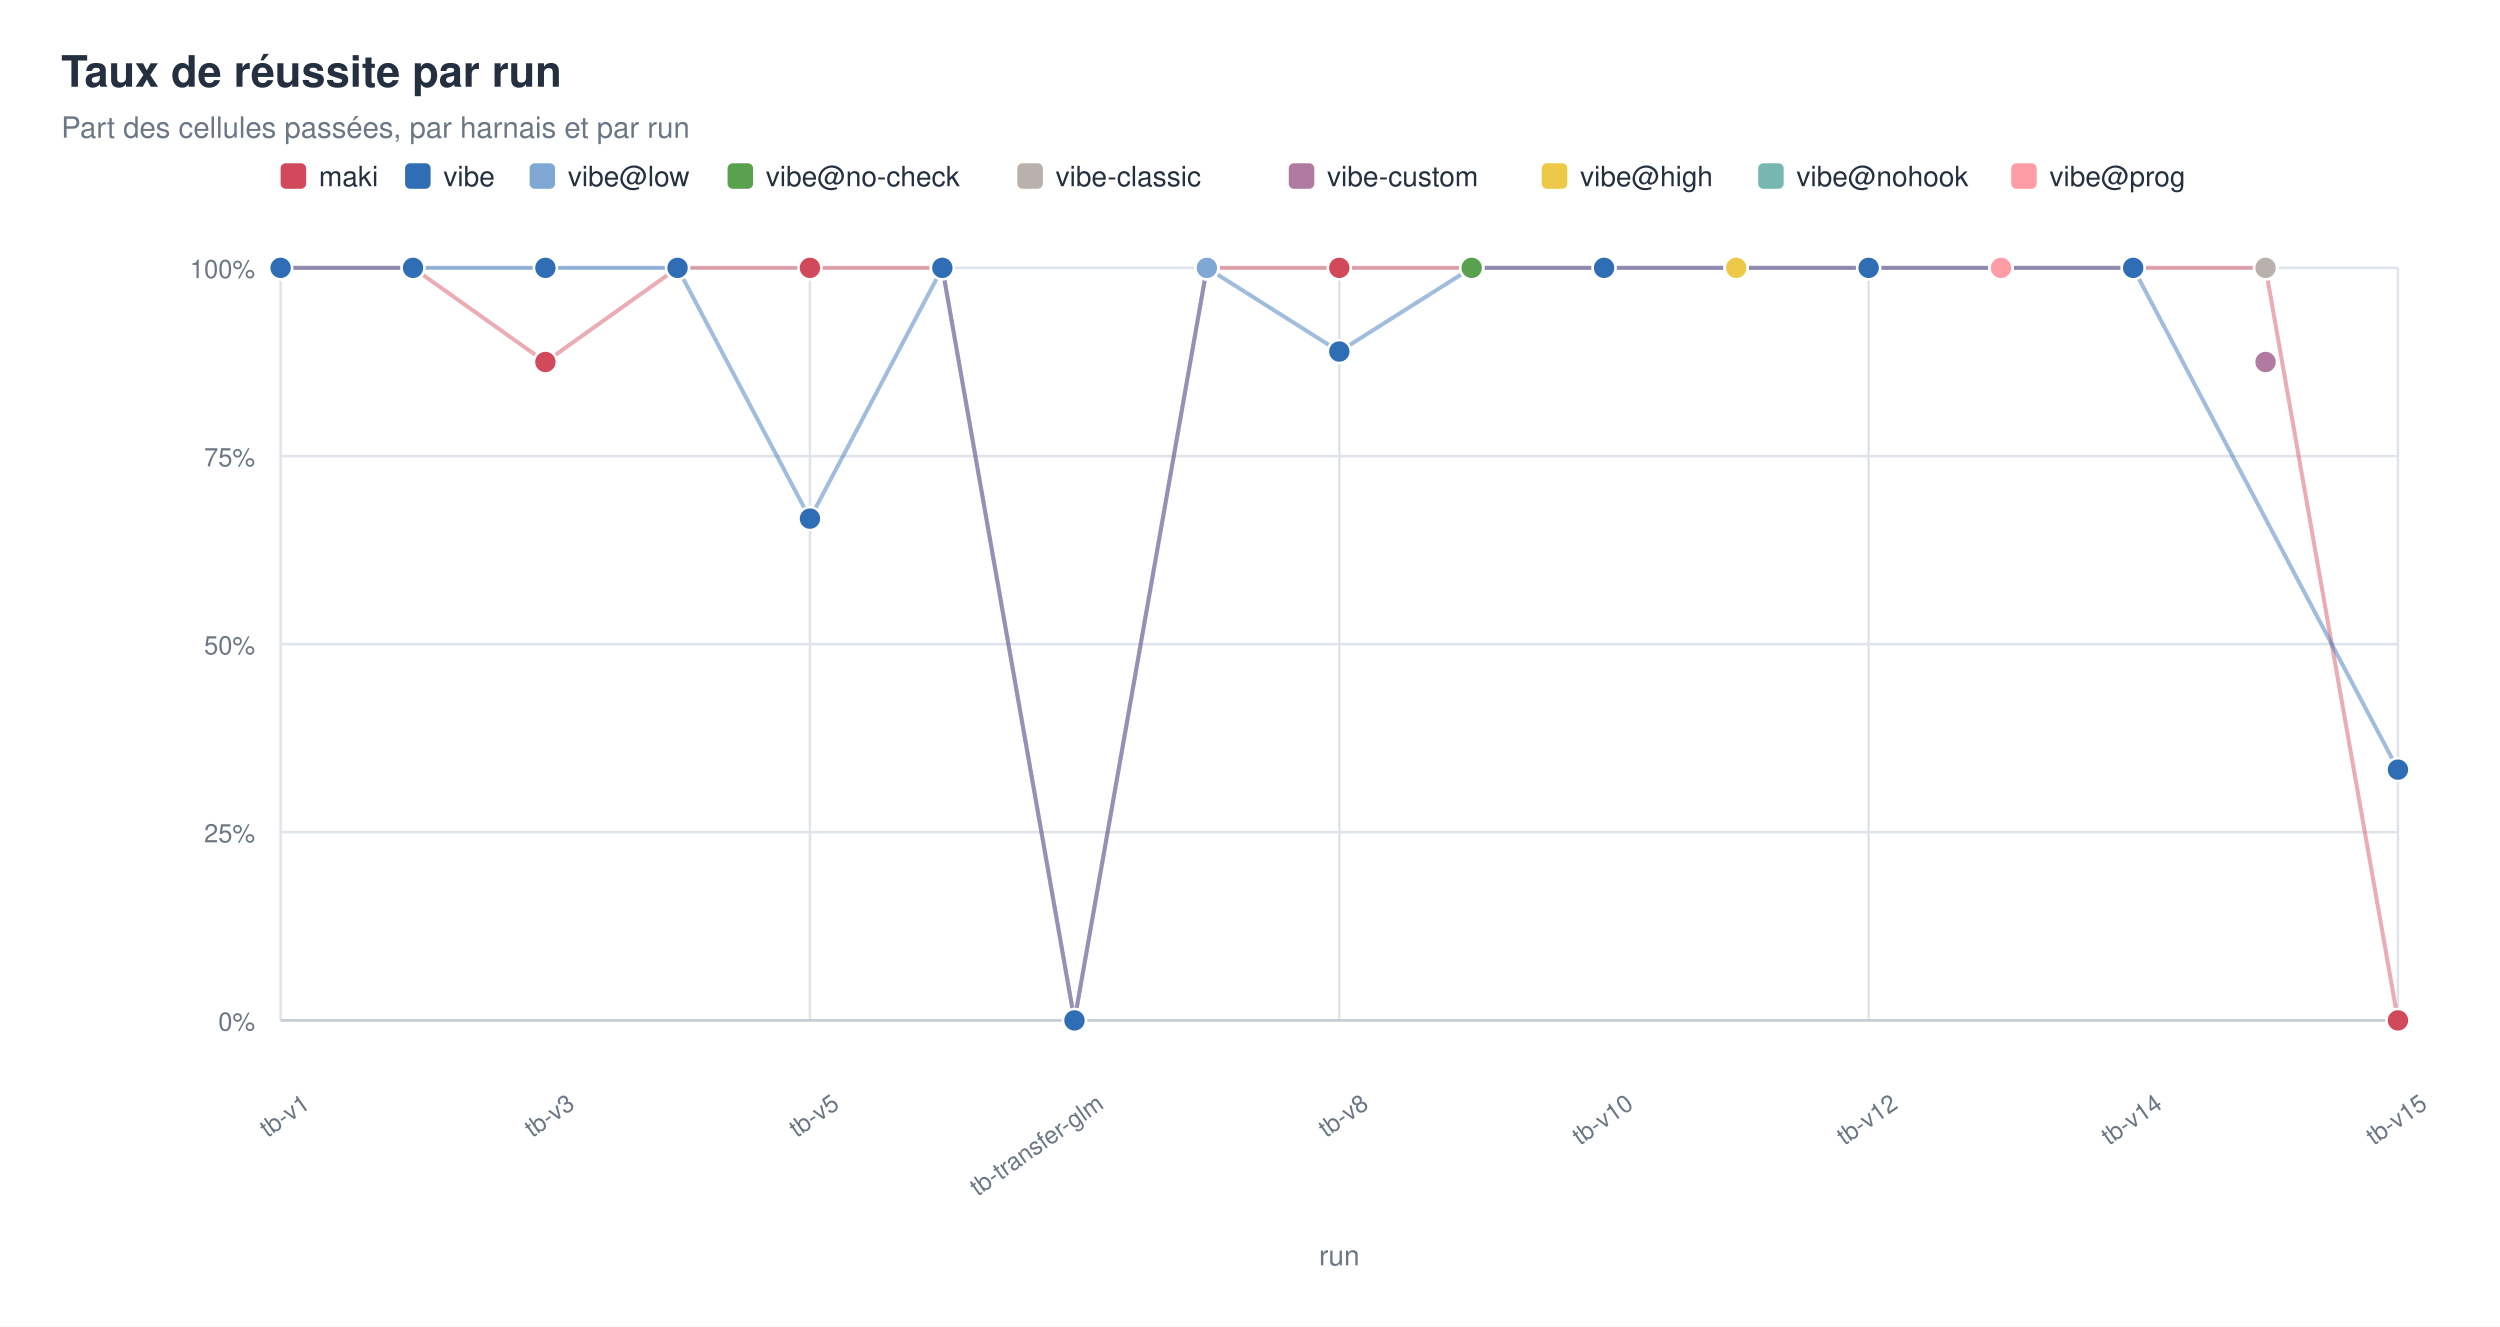
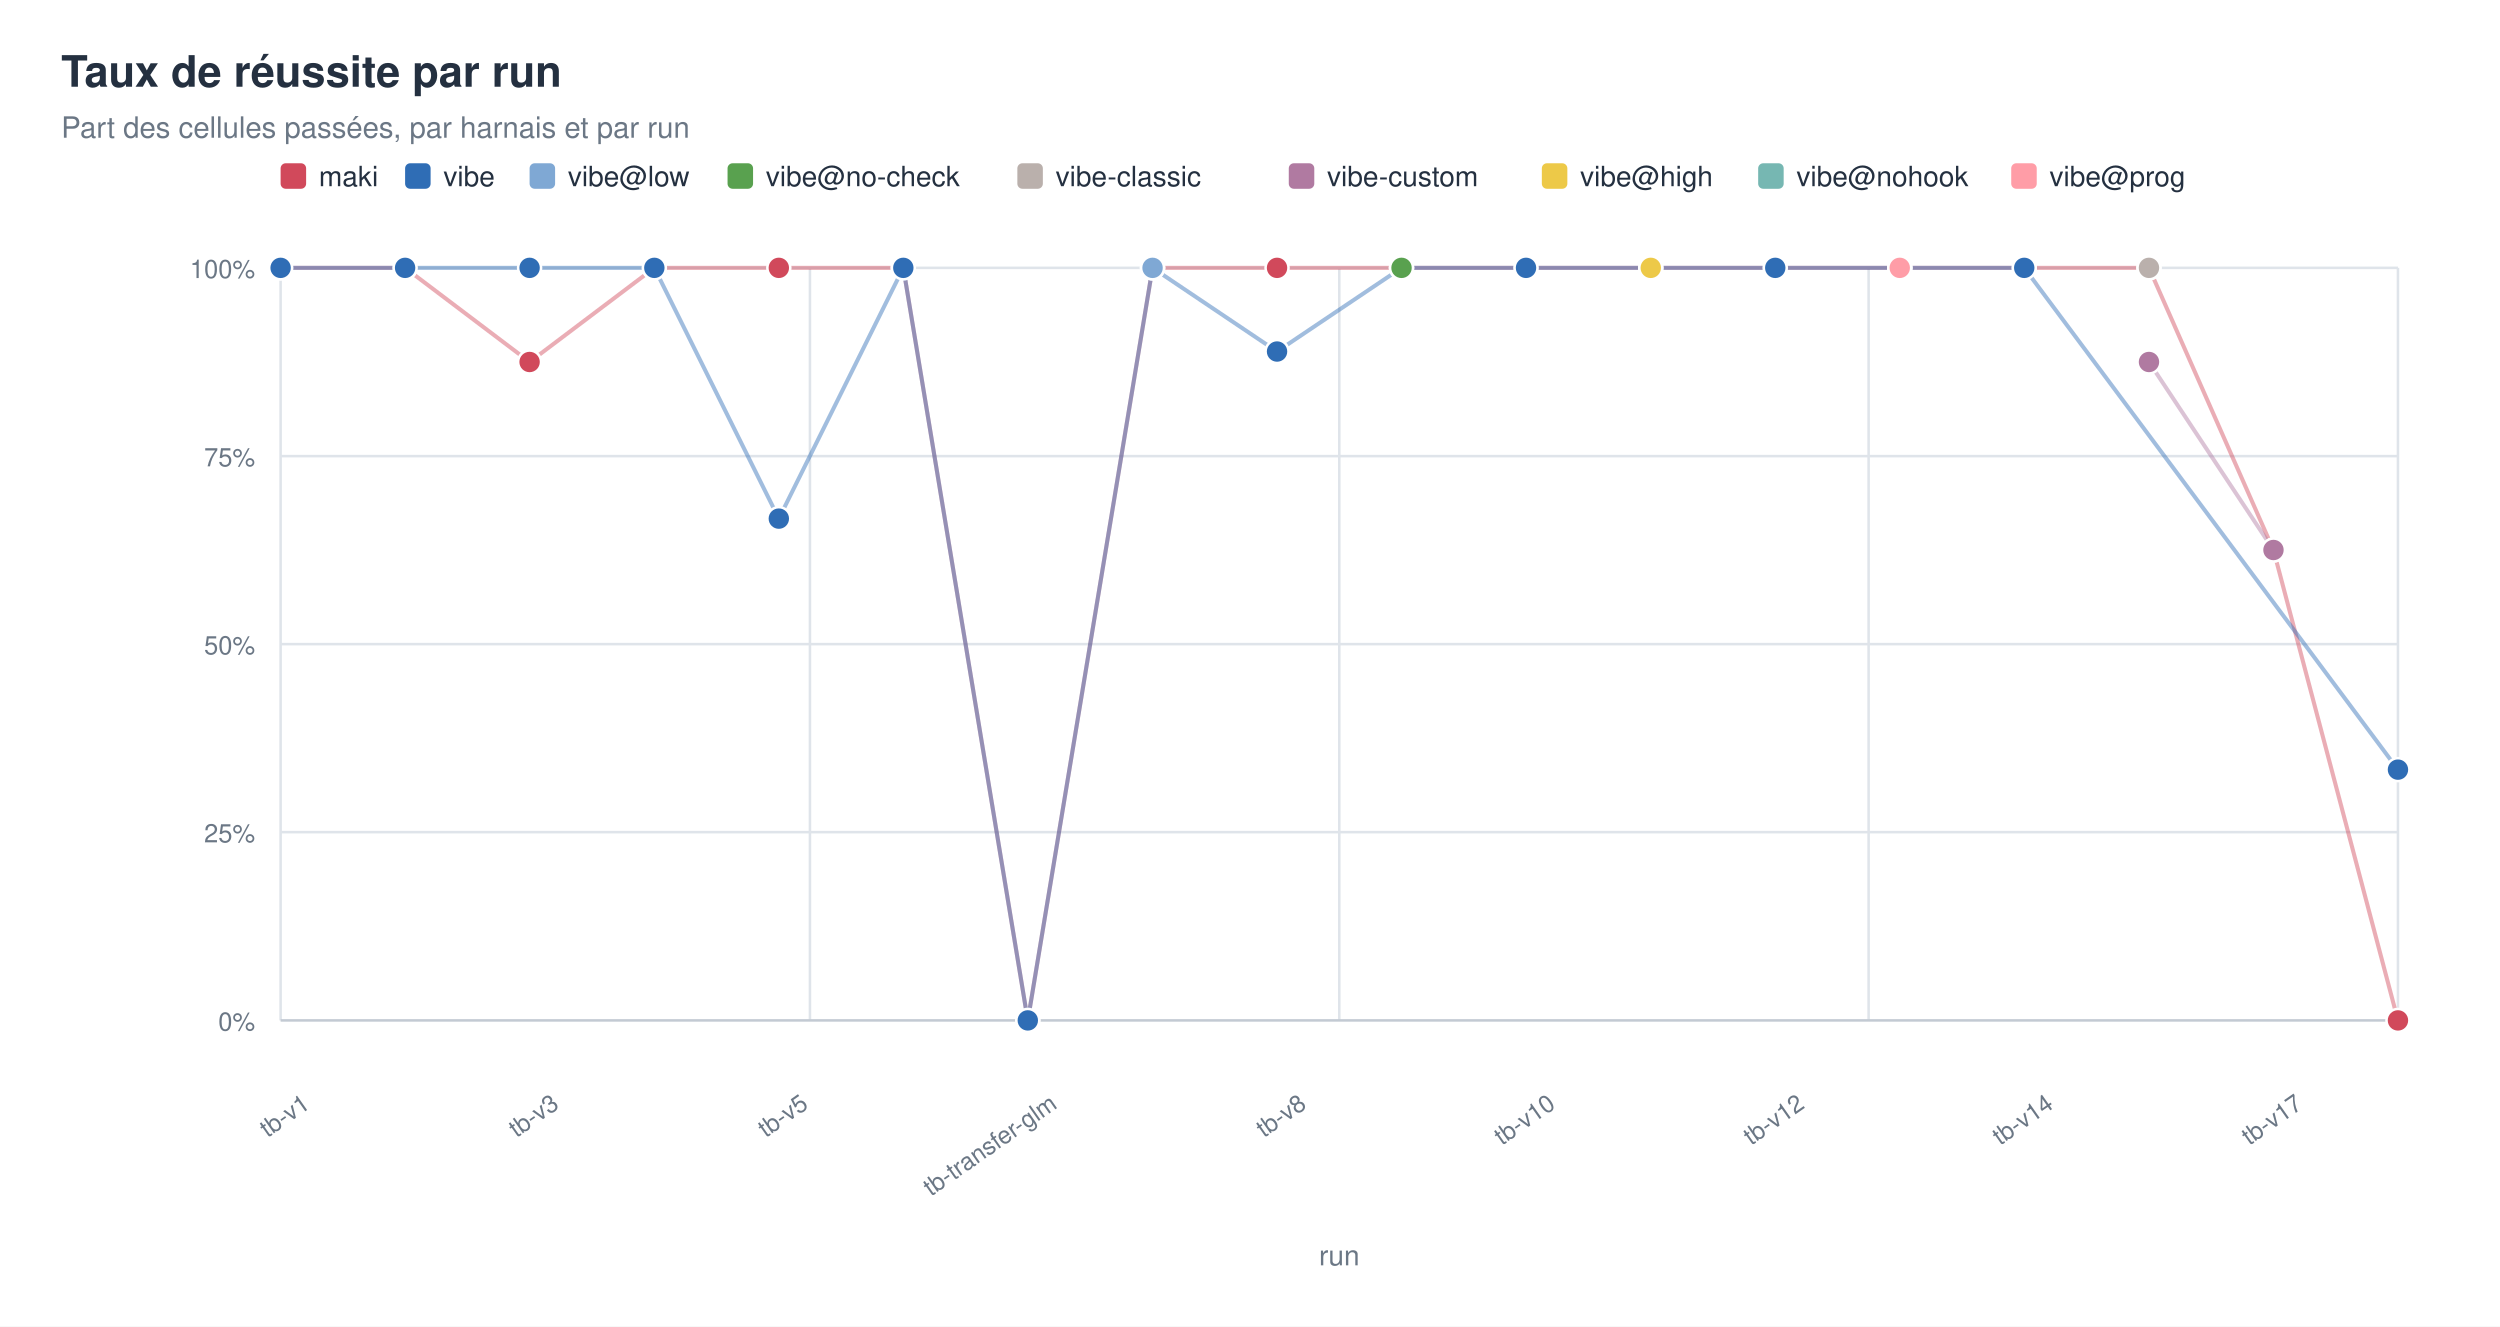
<svg xmlns="http://www.w3.org/2000/svg" width="980" height="520" viewBox="0 0 980 520" font-family="Helvetica, Arial, sans-serif">
  <rect width="980" height="520" fill="#ffffff" />
  <text x="24.0" y="34.0" font-size="17" fill="#243040" text-anchor="start" font-weight="bold">Taux de réussite par run</text>
  <text x="24.0" y="54.0" font-size="11.5" fill="#6b7785" text-anchor="start">Part des cellules passées, par harnais et par run</text>
  <line x1="110.0" y1="105.0" x2="110.0" y2="400.0" stroke="#dfe4ea" stroke-width="1" opacity="1.0" />
  <line x1="317.5" y1="105.0" x2="317.5" y2="400.0" stroke="#dfe4ea" stroke-width="1" opacity="1.0" />
  <line x1="525.0" y1="105.0" x2="525.0" y2="400.0" stroke="#dfe4ea" stroke-width="1" opacity="1.0" />
  <line x1="732.5" y1="105.0" x2="732.5" y2="400.0" stroke="#dfe4ea" stroke-width="1" opacity="1.0" />
  <line x1="940.0" y1="105.0" x2="940.0" y2="400.0" stroke="#dfe4ea" stroke-width="1" opacity="1.0" />
  <line x1="110.0" y1="400.0" x2="940.0" y2="400.0" stroke="#c3cad3" stroke-width="1" opacity="1.0" />
  <text x="100.0" y="404.0" font-size="10" fill="#6b7785" text-anchor="end">0%</text>
  <line x1="110.0" y1="326.2" x2="940.0" y2="326.2" stroke="#dfe4ea" stroke-width="1" opacity="1.0" />
  <text x="100.0" y="330.2" font-size="10" fill="#6b7785" text-anchor="end">25%</text>
  <line x1="110.0" y1="252.5" x2="940.0" y2="252.5" stroke="#dfe4ea" stroke-width="1" opacity="1.0" />
  <text x="100.0" y="256.5" font-size="10" fill="#6b7785" text-anchor="end">50%</text>
  <line x1="110.0" y1="178.8" x2="940.0" y2="178.8" stroke="#dfe4ea" stroke-width="1" opacity="1.0" />
  <text x="100.0" y="182.8" font-size="10" fill="#6b7785" text-anchor="end">75%</text>
  <line x1="110.0" y1="105.0" x2="940.0" y2="105.0" stroke="#dfe4ea" stroke-width="1" opacity="1.0" />
  <text x="100.0" y="109.0" font-size="10" fill="#6b7785" text-anchor="end">100%</text>
  <text x="122.0" y="434.0" font-size="9.5" fill="#6b7785" text-anchor="end" transform="rotate(-35 122.0 434.0)">tb-v1</text>
-   <text x="225.8" y="434.0" font-size="9.5" fill="#6b7785" text-anchor="end" transform="rotate(-35 225.8 434.0)">tb-v3</text>
-   <text x="329.5" y="434.0" font-size="9.5" fill="#6b7785" text-anchor="end" transform="rotate(-35 329.5 434.0)">tb-v5</text>
-   <text x="433.2" y="434.0" font-size="9.5" fill="#6b7785" text-anchor="end" transform="rotate(-35 433.2 434.0)">tb-transfer-glm</text>
-   <text x="537.0" y="434.0" font-size="9.5" fill="#6b7785" text-anchor="end" transform="rotate(-35 537.0 434.0)">tb-v8</text>
-   <text x="640.8" y="434.0" font-size="9.5" fill="#6b7785" text-anchor="end" transform="rotate(-35 640.8 434.0)">tb-v10</text>
-   <text x="744.5" y="434.0" font-size="9.5" fill="#6b7785" text-anchor="end" transform="rotate(-35 744.5 434.0)">tb-v12</text>
-   <text x="848.2" y="434.0" font-size="9.5" fill="#6b7785" text-anchor="end" transform="rotate(-35 848.2 434.0)">tb-v14</text>
-   <text x="952.0" y="434.0" font-size="9.5" fill="#6b7785" text-anchor="end" transform="rotate(-35 952.0 434.0)">tb-v15</text>
-   <line x1="110.0" y1="105.0" x2="161.9" y2="105.0" stroke="#d1495b" stroke-width="1.6" opacity="0.45" />
-   <line x1="161.9" y1="105.0" x2="213.8" y2="141.9" stroke="#d1495b" stroke-width="1.6" opacity="0.45" />
-   <line x1="213.8" y1="141.9" x2="265.6" y2="105.0" stroke="#d1495b" stroke-width="1.6" opacity="0.45" />
-   <line x1="265.6" y1="105.0" x2="317.5" y2="105.0" stroke="#d1495b" stroke-width="1.6" opacity="0.45" />
-   <line x1="317.5" y1="105.0" x2="369.4" y2="105.0" stroke="#d1495b" stroke-width="1.6" opacity="0.45" />
-   <line x1="369.4" y1="105.0" x2="421.2" y2="400.0" stroke="#d1495b" stroke-width="1.6" opacity="0.45" />
-   <line x1="421.2" y1="400.0" x2="473.1" y2="105.0" stroke="#d1495b" stroke-width="1.6" opacity="0.45" />
-   <line x1="473.1" y1="105.0" x2="525.0" y2="105.0" stroke="#d1495b" stroke-width="1.6" opacity="0.45" />
-   <line x1="525.0" y1="105.0" x2="576.9" y2="105.0" stroke="#d1495b" stroke-width="1.6" opacity="0.45" />
-   <line x1="576.9" y1="105.0" x2="628.8" y2="105.0" stroke="#d1495b" stroke-width="1.6" opacity="0.45" />
-   <line x1="628.8" y1="105.0" x2="680.6" y2="105.0" stroke="#d1495b" stroke-width="1.6" opacity="0.45" />
-   <line x1="680.6" y1="105.0" x2="732.5" y2="105.0" stroke="#d1495b" stroke-width="1.6" opacity="0.45" />
-   <line x1="732.5" y1="105.0" x2="784.4" y2="105.0" stroke="#d1495b" stroke-width="1.6" opacity="0.45" />
-   <line x1="784.4" y1="105.0" x2="836.2" y2="105.0" stroke="#d1495b" stroke-width="1.6" opacity="0.45" />
-   <line x1="836.2" y1="105.0" x2="888.1" y2="105.0" stroke="#d1495b" stroke-width="1.6" opacity="0.45" />
-   <line x1="888.1" y1="105.0" x2="940.0" y2="400.0" stroke="#d1495b" stroke-width="1.6" opacity="0.45" />
+   <text x="219.6" y="434.0" font-size="9.5" fill="#6b7785" text-anchor="end" transform="rotate(-35 219.6 434.0)">tb-v3</text>
+   <text x="317.3" y="434.0" font-size="9.5" fill="#6b7785" text-anchor="end" transform="rotate(-35 317.3 434.0)">tb-v5</text>
+   <text x="414.9" y="434.0" font-size="9.5" fill="#6b7785" text-anchor="end" transform="rotate(-35 414.9 434.0)">tb-transfer-glm</text>
+   <text x="512.6" y="434.0" font-size="9.5" fill="#6b7785" text-anchor="end" transform="rotate(-35 512.6 434.0)">tb-v8</text>
+   <text x="610.2" y="434.0" font-size="9.5" fill="#6b7785" text-anchor="end" transform="rotate(-35 610.2 434.0)">tb-v10</text>
+   <text x="707.9" y="434.0" font-size="9.5" fill="#6b7785" text-anchor="end" transform="rotate(-35 707.9 434.0)">tb-v12</text>
+   <text x="805.5" y="434.0" font-size="9.5" fill="#6b7785" text-anchor="end" transform="rotate(-35 805.5 434.0)">tb-v14</text>
+   <text x="903.2" y="434.0" font-size="9.5" fill="#6b7785" text-anchor="end" transform="rotate(-35 903.2 434.0)">tb-v17</text>
+   <line x1="110.0" y1="105.0" x2="158.8" y2="105.0" stroke="#d1495b" stroke-width="1.6" opacity="0.45" />
+   <line x1="158.8" y1="105.0" x2="207.6" y2="141.9" stroke="#d1495b" stroke-width="1.6" opacity="0.45" />
+   <line x1="207.6" y1="141.9" x2="256.5" y2="105.0" stroke="#d1495b" stroke-width="1.6" opacity="0.45" />
+   <line x1="256.5" y1="105.0" x2="305.3" y2="105.0" stroke="#d1495b" stroke-width="1.6" opacity="0.45" />
+   <line x1="305.3" y1="105.0" x2="354.1" y2="105.0" stroke="#d1495b" stroke-width="1.6" opacity="0.45" />
+   <line x1="354.1" y1="105.0" x2="402.9" y2="400.0" stroke="#d1495b" stroke-width="1.6" opacity="0.45" />
+   <line x1="402.9" y1="400.0" x2="451.8" y2="105.0" stroke="#d1495b" stroke-width="1.6" opacity="0.45" />
+   <line x1="451.8" y1="105.0" x2="500.6" y2="105.0" stroke="#d1495b" stroke-width="1.6" opacity="0.45" />
+   <line x1="500.6" y1="105.0" x2="549.4" y2="105.0" stroke="#d1495b" stroke-width="1.6" opacity="0.45" />
+   <line x1="549.4" y1="105.0" x2="598.2" y2="105.0" stroke="#d1495b" stroke-width="1.6" opacity="0.45" />
+   <line x1="598.2" y1="105.0" x2="647.1" y2="105.0" stroke="#d1495b" stroke-width="1.6" opacity="0.45" />
+   <line x1="647.1" y1="105.0" x2="695.9" y2="105.0" stroke="#d1495b" stroke-width="1.6" opacity="0.45" />
+   <line x1="695.9" y1="105.0" x2="744.7" y2="105.0" stroke="#d1495b" stroke-width="1.6" opacity="0.45" />
+   <line x1="744.7" y1="105.0" x2="793.5" y2="105.0" stroke="#d1495b" stroke-width="1.6" opacity="0.45" />
+   <line x1="793.5" y1="105.0" x2="842.4" y2="105.0" stroke="#d1495b" stroke-width="1.6" opacity="0.45" />
+   <line x1="842.4" y1="105.0" x2="891.2" y2="215.6" stroke="#d1495b" stroke-width="1.6" opacity="0.45" />
+   <line x1="891.2" y1="215.6" x2="940.0" y2="400.0" stroke="#d1495b" stroke-width="1.6" opacity="0.45" />
  <g>
    <circle cx="110.0" cy="105.0" r="4.5" fill="#d1495b" stroke="#ffffff" stroke-width="1" />
  </g>
  <g>
-     <circle cx="161.9" cy="105.0" r="4.5" fill="#d1495b" stroke="#ffffff" stroke-width="1" />
-   </g>
-   <g>
-     <circle cx="213.8" cy="141.9" r="4.5" fill="#d1495b" stroke="#ffffff" stroke-width="1" />
-   </g>
-   <g>
-     <circle cx="265.6" cy="105.0" r="4.5" fill="#d1495b" stroke="#ffffff" stroke-width="1" />
-   </g>
-   <g>
-     <circle cx="317.5" cy="105.0" r="4.5" fill="#d1495b" stroke="#ffffff" stroke-width="1" />
-   </g>
-   <g>
-     <circle cx="369.4" cy="105.0" r="4.5" fill="#d1495b" stroke="#ffffff" stroke-width="1" />
-   </g>
-   <g>
-     <circle cx="421.2" cy="400.0" r="4.5" fill="#d1495b" stroke="#ffffff" stroke-width="1" />
-   </g>
-   <g>
-     <circle cx="473.1" cy="105.0" r="4.5" fill="#d1495b" stroke="#ffffff" stroke-width="1" />
-   </g>
-   <g>
-     <circle cx="525.0" cy="105.0" r="4.5" fill="#d1495b" stroke="#ffffff" stroke-width="1" />
-   </g>
-   <g>
-     <circle cx="576.9" cy="105.0" r="4.5" fill="#d1495b" stroke="#ffffff" stroke-width="1" />
-   </g>
-   <g>
-     <circle cx="628.8" cy="105.0" r="4.5" fill="#d1495b" stroke="#ffffff" stroke-width="1" />
-   </g>
-   <g>
-     <circle cx="680.6" cy="105.0" r="4.5" fill="#d1495b" stroke="#ffffff" stroke-width="1" />
-   </g>
-   <g>
-     <circle cx="732.5" cy="105.0" r="4.5" fill="#d1495b" stroke="#ffffff" stroke-width="1" />
-   </g>
-   <g>
-     <circle cx="784.4" cy="105.0" r="4.5" fill="#d1495b" stroke="#ffffff" stroke-width="1" />
-   </g>
-   <g>
-     <circle cx="836.2" cy="105.0" r="4.5" fill="#d1495b" stroke="#ffffff" stroke-width="1" />
-   </g>
-   <g>
-     <circle cx="888.1" cy="105.0" r="4.5" fill="#d1495b" stroke="#ffffff" stroke-width="1" />
+     <circle cx="158.8" cy="105.0" r="4.5" fill="#d1495b" stroke="#ffffff" stroke-width="1" />
+   </g>
+   <g>
+     <circle cx="207.6" cy="141.9" r="4.5" fill="#d1495b" stroke="#ffffff" stroke-width="1" />
+   </g>
+   <g>
+     <circle cx="256.5" cy="105.0" r="4.5" fill="#d1495b" stroke="#ffffff" stroke-width="1" />
+   </g>
+   <g>
+     <circle cx="305.3" cy="105.0" r="4.5" fill="#d1495b" stroke="#ffffff" stroke-width="1" />
+   </g>
+   <g>
+     <circle cx="354.1" cy="105.0" r="4.5" fill="#d1495b" stroke="#ffffff" stroke-width="1" />
+   </g>
+   <g>
+     <circle cx="402.9" cy="400.0" r="4.5" fill="#d1495b" stroke="#ffffff" stroke-width="1" />
+   </g>
+   <g>
+     <circle cx="451.8" cy="105.0" r="4.5" fill="#d1495b" stroke="#ffffff" stroke-width="1" />
+   </g>
+   <g>
+     <circle cx="500.6" cy="105.0" r="4.5" fill="#d1495b" stroke="#ffffff" stroke-width="1" />
+   </g>
+   <g>
+     <circle cx="549.4" cy="105.0" r="4.5" fill="#d1495b" stroke="#ffffff" stroke-width="1" />
+   </g>
+   <g>
+     <circle cx="598.2" cy="105.0" r="4.5" fill="#d1495b" stroke="#ffffff" stroke-width="1" />
+   </g>
+   <g>
+     <circle cx="647.1" cy="105.0" r="4.5" fill="#d1495b" stroke="#ffffff" stroke-width="1" />
+   </g>
+   <g>
+     <circle cx="695.9" cy="105.0" r="4.5" fill="#d1495b" stroke="#ffffff" stroke-width="1" />
+   </g>
+   <g>
+     <circle cx="744.7" cy="105.0" r="4.5" fill="#d1495b" stroke="#ffffff" stroke-width="1" />
+   </g>
+   <g>
+     <circle cx="793.5" cy="105.0" r="4.5" fill="#d1495b" stroke="#ffffff" stroke-width="1" />
+   </g>
+   <g>
+     <circle cx="842.4" cy="105.0" r="4.5" fill="#d1495b" stroke="#ffffff" stroke-width="1" />
+   </g>
+   <g>
+     <circle cx="891.2" cy="215.6" r="4.5" fill="#d1495b" stroke="#ffffff" stroke-width="1" />
  </g>
  <g>
    <circle cx="940.0" cy="400.0" r="4.5" fill="#d1495b" stroke="#ffffff" stroke-width="1" />
  </g>
-   <line x1="110.0" y1="105.0" x2="161.9" y2="105.0" stroke="#2f6db5" stroke-width="1.6" opacity="0.45" />
-   <line x1="161.9" y1="105.0" x2="213.8" y2="105.0" stroke="#2f6db5" stroke-width="1.6" opacity="0.45" />
-   <line x1="213.8" y1="105.0" x2="265.6" y2="105.0" stroke="#2f6db5" stroke-width="1.6" opacity="0.45" />
-   <line x1="265.6" y1="105.0" x2="317.5" y2="203.3" stroke="#2f6db5" stroke-width="1.6" opacity="0.45" />
-   <line x1="317.5" y1="203.3" x2="369.4" y2="105.0" stroke="#2f6db5" stroke-width="1.6" opacity="0.45" />
-   <line x1="369.4" y1="105.0" x2="421.2" y2="400.0" stroke="#2f6db5" stroke-width="1.6" opacity="0.45" />
-   <line x1="421.2" y1="400.0" x2="473.1" y2="105.0" stroke="#2f6db5" stroke-width="1.6" opacity="0.45" />
-   <line x1="473.1" y1="105.0" x2="525.0" y2="137.8" stroke="#2f6db5" stroke-width="1.6" opacity="0.45" />
-   <line x1="525.0" y1="137.8" x2="576.9" y2="105.0" stroke="#2f6db5" stroke-width="1.6" opacity="0.45" />
-   <line x1="576.9" y1="105.0" x2="628.8" y2="105.0" stroke="#2f6db5" stroke-width="1.6" opacity="0.45" />
-   <line x1="628.8" y1="105.0" x2="680.6" y2="105.0" stroke="#2f6db5" stroke-width="1.6" opacity="0.45" />
-   <line x1="680.6" y1="105.0" x2="732.5" y2="105.0" stroke="#2f6db5" stroke-width="1.6" opacity="0.45" />
-   <line x1="732.5" y1="105.0" x2="784.4" y2="105.0" stroke="#2f6db5" stroke-width="1.6" opacity="0.45" />
-   <line x1="784.4" y1="105.0" x2="836.2" y2="105.0" stroke="#2f6db5" stroke-width="1.6" opacity="0.45" />
-   <line x1="836.2" y1="105.0" x2="940.0" y2="301.7" stroke="#2f6db5" stroke-width="1.6" opacity="0.45" />
+   <line x1="110.0" y1="105.0" x2="158.8" y2="105.0" stroke="#2f6db5" stroke-width="1.6" opacity="0.45" />
+   <line x1="158.8" y1="105.0" x2="207.6" y2="105.0" stroke="#2f6db5" stroke-width="1.6" opacity="0.45" />
+   <line x1="207.6" y1="105.0" x2="256.5" y2="105.0" stroke="#2f6db5" stroke-width="1.6" opacity="0.45" />
+   <line x1="256.5" y1="105.0" x2="305.3" y2="203.3" stroke="#2f6db5" stroke-width="1.6" opacity="0.45" />
+   <line x1="305.3" y1="203.3" x2="354.1" y2="105.0" stroke="#2f6db5" stroke-width="1.6" opacity="0.45" />
+   <line x1="354.1" y1="105.0" x2="402.9" y2="400.0" stroke="#2f6db5" stroke-width="1.6" opacity="0.45" />
+   <line x1="402.9" y1="400.0" x2="451.8" y2="105.0" stroke="#2f6db5" stroke-width="1.6" opacity="0.45" />
+   <line x1="451.8" y1="105.0" x2="500.6" y2="137.8" stroke="#2f6db5" stroke-width="1.6" opacity="0.45" />
+   <line x1="500.6" y1="137.8" x2="549.4" y2="105.0" stroke="#2f6db5" stroke-width="1.6" opacity="0.45" />
+   <line x1="549.4" y1="105.0" x2="598.2" y2="105.0" stroke="#2f6db5" stroke-width="1.6" opacity="0.45" />
+   <line x1="598.2" y1="105.0" x2="647.1" y2="105.0" stroke="#2f6db5" stroke-width="1.6" opacity="0.45" />
+   <line x1="647.1" y1="105.0" x2="695.9" y2="105.0" stroke="#2f6db5" stroke-width="1.6" opacity="0.45" />
+   <line x1="695.9" y1="105.0" x2="744.7" y2="105.0" stroke="#2f6db5" stroke-width="1.6" opacity="0.45" />
+   <line x1="744.7" y1="105.0" x2="793.5" y2="105.0" stroke="#2f6db5" stroke-width="1.6" opacity="0.45" />
+   <line x1="793.5" y1="105.0" x2="940.0" y2="301.7" stroke="#2f6db5" stroke-width="1.6" opacity="0.45" />
  <g>
    <circle cx="110.0" cy="105.0" r="4.5" fill="#2f6db5" stroke="#ffffff" stroke-width="1" />
  </g>
  <g>
-     <circle cx="161.9" cy="105.0" r="4.5" fill="#2f6db5" stroke="#ffffff" stroke-width="1" />
-   </g>
-   <g>
-     <circle cx="213.8" cy="105.0" r="4.5" fill="#2f6db5" stroke="#ffffff" stroke-width="1" />
-   </g>
-   <g>
-     <circle cx="265.6" cy="105.0" r="4.5" fill="#2f6db5" stroke="#ffffff" stroke-width="1" />
-   </g>
-   <g>
-     <circle cx="317.5" cy="203.3" r="4.5" fill="#2f6db5" stroke="#ffffff" stroke-width="1" />
-   </g>
-   <g>
-     <circle cx="369.4" cy="105.0" r="4.5" fill="#2f6db5" stroke="#ffffff" stroke-width="1" />
-   </g>
-   <g>
-     <circle cx="421.2" cy="400.0" r="4.5" fill="#2f6db5" stroke="#ffffff" stroke-width="1" />
-   </g>
-   <g>
-     <circle cx="473.1" cy="105.0" r="4.5" fill="#2f6db5" stroke="#ffffff" stroke-width="1" />
-   </g>
-   <g>
-     <circle cx="525.0" cy="137.8" r="4.5" fill="#2f6db5" stroke="#ffffff" stroke-width="1" />
-   </g>
-   <g>
-     <circle cx="576.9" cy="105.0" r="4.5" fill="#2f6db5" stroke="#ffffff" stroke-width="1" />
-   </g>
-   <g>
-     <circle cx="628.8" cy="105.0" r="4.5" fill="#2f6db5" stroke="#ffffff" stroke-width="1" />
-   </g>
-   <g>
-     <circle cx="680.6" cy="105.0" r="4.5" fill="#2f6db5" stroke="#ffffff" stroke-width="1" />
-   </g>
-   <g>
-     <circle cx="732.5" cy="105.0" r="4.5" fill="#2f6db5" stroke="#ffffff" stroke-width="1" />
-   </g>
-   <g>
-     <circle cx="784.4" cy="105.0" r="4.5" fill="#2f6db5" stroke="#ffffff" stroke-width="1" />
-   </g>
-   <g>
-     <circle cx="836.2" cy="105.0" r="4.5" fill="#2f6db5" stroke="#ffffff" stroke-width="1" />
+     <circle cx="158.8" cy="105.0" r="4.5" fill="#2f6db5" stroke="#ffffff" stroke-width="1" />
+   </g>
+   <g>
+     <circle cx="207.6" cy="105.0" r="4.5" fill="#2f6db5" stroke="#ffffff" stroke-width="1" />
+   </g>
+   <g>
+     <circle cx="256.5" cy="105.0" r="4.5" fill="#2f6db5" stroke="#ffffff" stroke-width="1" />
+   </g>
+   <g>
+     <circle cx="305.3" cy="203.3" r="4.5" fill="#2f6db5" stroke="#ffffff" stroke-width="1" />
+   </g>
+   <g>
+     <circle cx="354.1" cy="105.0" r="4.5" fill="#2f6db5" stroke="#ffffff" stroke-width="1" />
+   </g>
+   <g>
+     <circle cx="402.9" cy="400.0" r="4.5" fill="#2f6db5" stroke="#ffffff" stroke-width="1" />
+   </g>
+   <g>
+     <circle cx="451.8" cy="105.0" r="4.5" fill="#2f6db5" stroke="#ffffff" stroke-width="1" />
+   </g>
+   <g>
+     <circle cx="500.6" cy="137.8" r="4.5" fill="#2f6db5" stroke="#ffffff" stroke-width="1" />
+   </g>
+   <g>
+     <circle cx="549.4" cy="105.0" r="4.5" fill="#2f6db5" stroke="#ffffff" stroke-width="1" />
+   </g>
+   <g>
+     <circle cx="598.2" cy="105.0" r="4.5" fill="#2f6db5" stroke="#ffffff" stroke-width="1" />
+   </g>
+   <g>
+     <circle cx="647.1" cy="105.0" r="4.5" fill="#2f6db5" stroke="#ffffff" stroke-width="1" />
+   </g>
+   <g>
+     <circle cx="695.9" cy="105.0" r="4.5" fill="#2f6db5" stroke="#ffffff" stroke-width="1" />
+   </g>
+   <g>
+     <circle cx="744.7" cy="105.0" r="4.5" fill="#2f6db5" stroke="#ffffff" stroke-width="1" />
+   </g>
+   <g>
+     <circle cx="793.5" cy="105.0" r="4.5" fill="#2f6db5" stroke="#ffffff" stroke-width="1" />
  </g>
  <g>
    <circle cx="940.0" cy="301.7" r="4.5" fill="#2f6db5" stroke="#ffffff" stroke-width="1" />
  </g>
  <g>
-     <circle cx="473.1" cy="105.0" r="4.5" fill="#7fa8d4" stroke="#ffffff" stroke-width="1" />
-   </g>
-   <g>
-     <circle cx="576.9" cy="105.0" r="4.5" fill="#59a14f" stroke="#ffffff" stroke-width="1" />
-   </g>
-   <g>
-     <circle cx="888.1" cy="105.0" r="4.5" fill="#bab0ac" stroke="#ffffff" stroke-width="1" />
-   </g>
-   <g>
-     <circle cx="888.1" cy="141.9" r="4.5" fill="#b07aa1" stroke="#ffffff" stroke-width="1" />
-   </g>
-   <g>
-     <circle cx="680.6" cy="105.0" r="4.5" fill="#edc948" stroke="#ffffff" stroke-width="1" />
-   </g>
-   <g>
-     <circle cx="784.4" cy="105.0" r="4.5" fill="#76b7b2" stroke="#ffffff" stroke-width="1" />
-   </g>
-   <g>
-     <circle cx="784.4" cy="105.0" r="4.5" fill="#ff9da7" stroke="#ffffff" stroke-width="1" />
+     <circle cx="451.8" cy="105.0" r="4.5" fill="#7fa8d4" stroke="#ffffff" stroke-width="1" />
+   </g>
+   <g>
+     <circle cx="549.4" cy="105.0" r="4.5" fill="#59a14f" stroke="#ffffff" stroke-width="1" />
+   </g>
+   <g>
+     <circle cx="842.4" cy="105.0" r="4.5" fill="#bab0ac" stroke="#ffffff" stroke-width="1" />
+   </g>
+   <line x1="842.4" y1="141.9" x2="891.2" y2="215.6" stroke="#b07aa1" stroke-width="1.6" opacity="0.45" />
+   <g>
+     <circle cx="842.4" cy="141.9" r="4.5" fill="#b07aa1" stroke="#ffffff" stroke-width="1" />
+   </g>
+   <g>
+     <circle cx="891.2" cy="215.6" r="4.5" fill="#b07aa1" stroke="#ffffff" stroke-width="1" />
+   </g>
+   <g>
+     <circle cx="647.1" cy="105.0" r="4.5" fill="#edc948" stroke="#ffffff" stroke-width="1" />
+   </g>
+   <g>
+     <circle cx="744.7" cy="105.0" r="4.5" fill="#76b7b2" stroke="#ffffff" stroke-width="1" />
+   </g>
+   <g>
+     <circle cx="744.7" cy="105.0" r="4.5" fill="#ff9da7" stroke="#ffffff" stroke-width="1" />
  </g>
  <rect x="110.0" y="64.0" width="10.0" height="10.0" rx="2" fill="#d1495b" opacity="1.0" />
  <text x="125.0" y="73.0" font-size="11" fill="#243040" text-anchor="start">maki</text>
  <rect x="158.8" y="64.0" width="10.0" height="10.0" rx="2" fill="#2f6db5" opacity="1.0" />
  <text x="173.8" y="73.0" font-size="11" fill="#243040" text-anchor="start">vibe</text>
  <rect x="207.6" y="64.0" width="10.0" height="10.0" rx="2" fill="#7fa8d4" opacity="1.0" />
  <text x="222.6" y="73.0" font-size="11" fill="#243040" text-anchor="start">vibe@low</text>
  <rect x="285.2" y="64.0" width="10.0" height="10.0" rx="2" fill="#59a14f" opacity="1.0" />
  <text x="300.2" y="73.0" font-size="11" fill="#243040" text-anchor="start">vibe@no-check</text>
  <rect x="398.8" y="64.0" width="10.0" height="10.0" rx="2" fill="#bab0ac" opacity="1.0" />
  <text x="413.8" y="73.0" font-size="11" fill="#243040" text-anchor="start">vibe-classic</text>
  <rect x="505.2" y="64.0" width="10.0" height="10.0" rx="2" fill="#b07aa1" opacity="1.0" />
  <text x="520.2" y="73.0" font-size="11" fill="#243040" text-anchor="start">vibe-custom</text>
  <rect x="604.4" y="64.0" width="10.0" height="10.0" rx="2" fill="#edc948" opacity="1.0" />
  <text x="619.4" y="73.0" font-size="11" fill="#243040" text-anchor="start">vibe@high</text>
  <rect x="689.2" y="64.0" width="10.0" height="10.0" rx="2" fill="#76b7b2" opacity="1.0" />
  <text x="704.2" y="73.0" font-size="11" fill="#243040" text-anchor="start">vibe@nohook</text>
  <rect x="788.4" y="64.0" width="10.0" height="10.0" rx="2" fill="#ff9da7" opacity="1.0" />
  <text x="803.4" y="73.0" font-size="11" fill="#243040" text-anchor="start">vibe@prog</text>
  <text x="525.0" y="496.0" font-size="11" fill="#6b7785" text-anchor="middle">run</text>
</svg>
